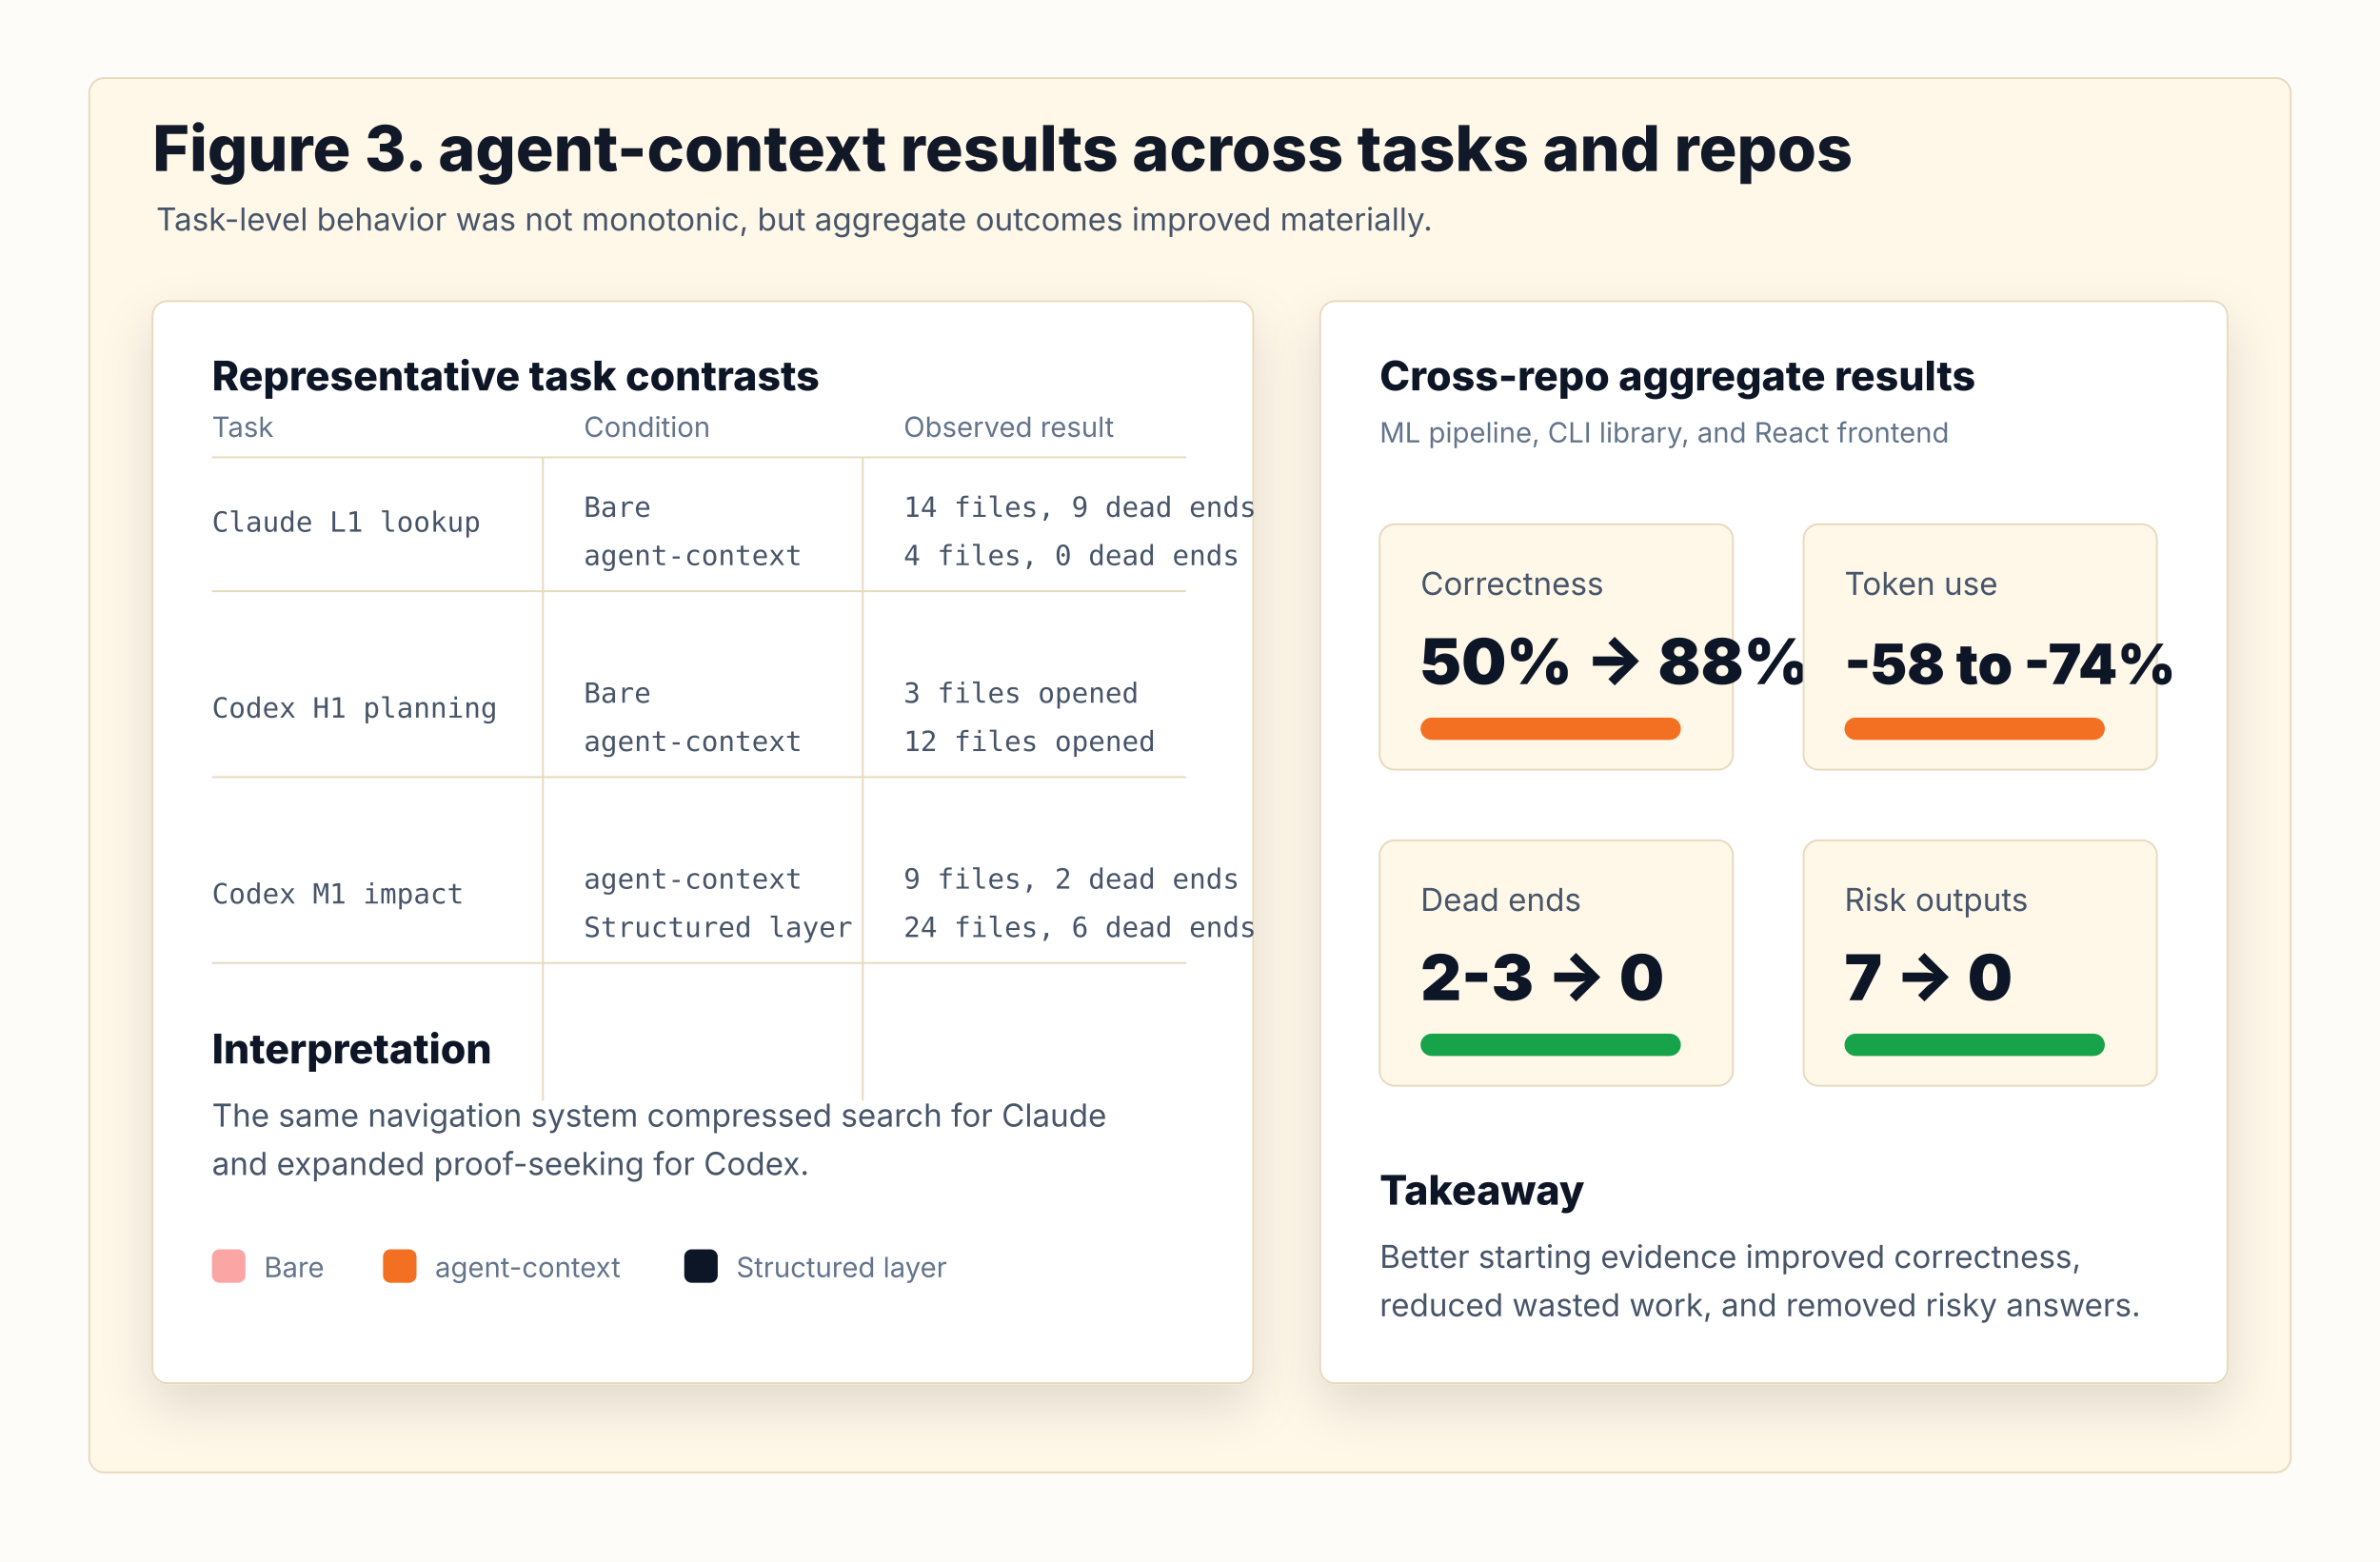
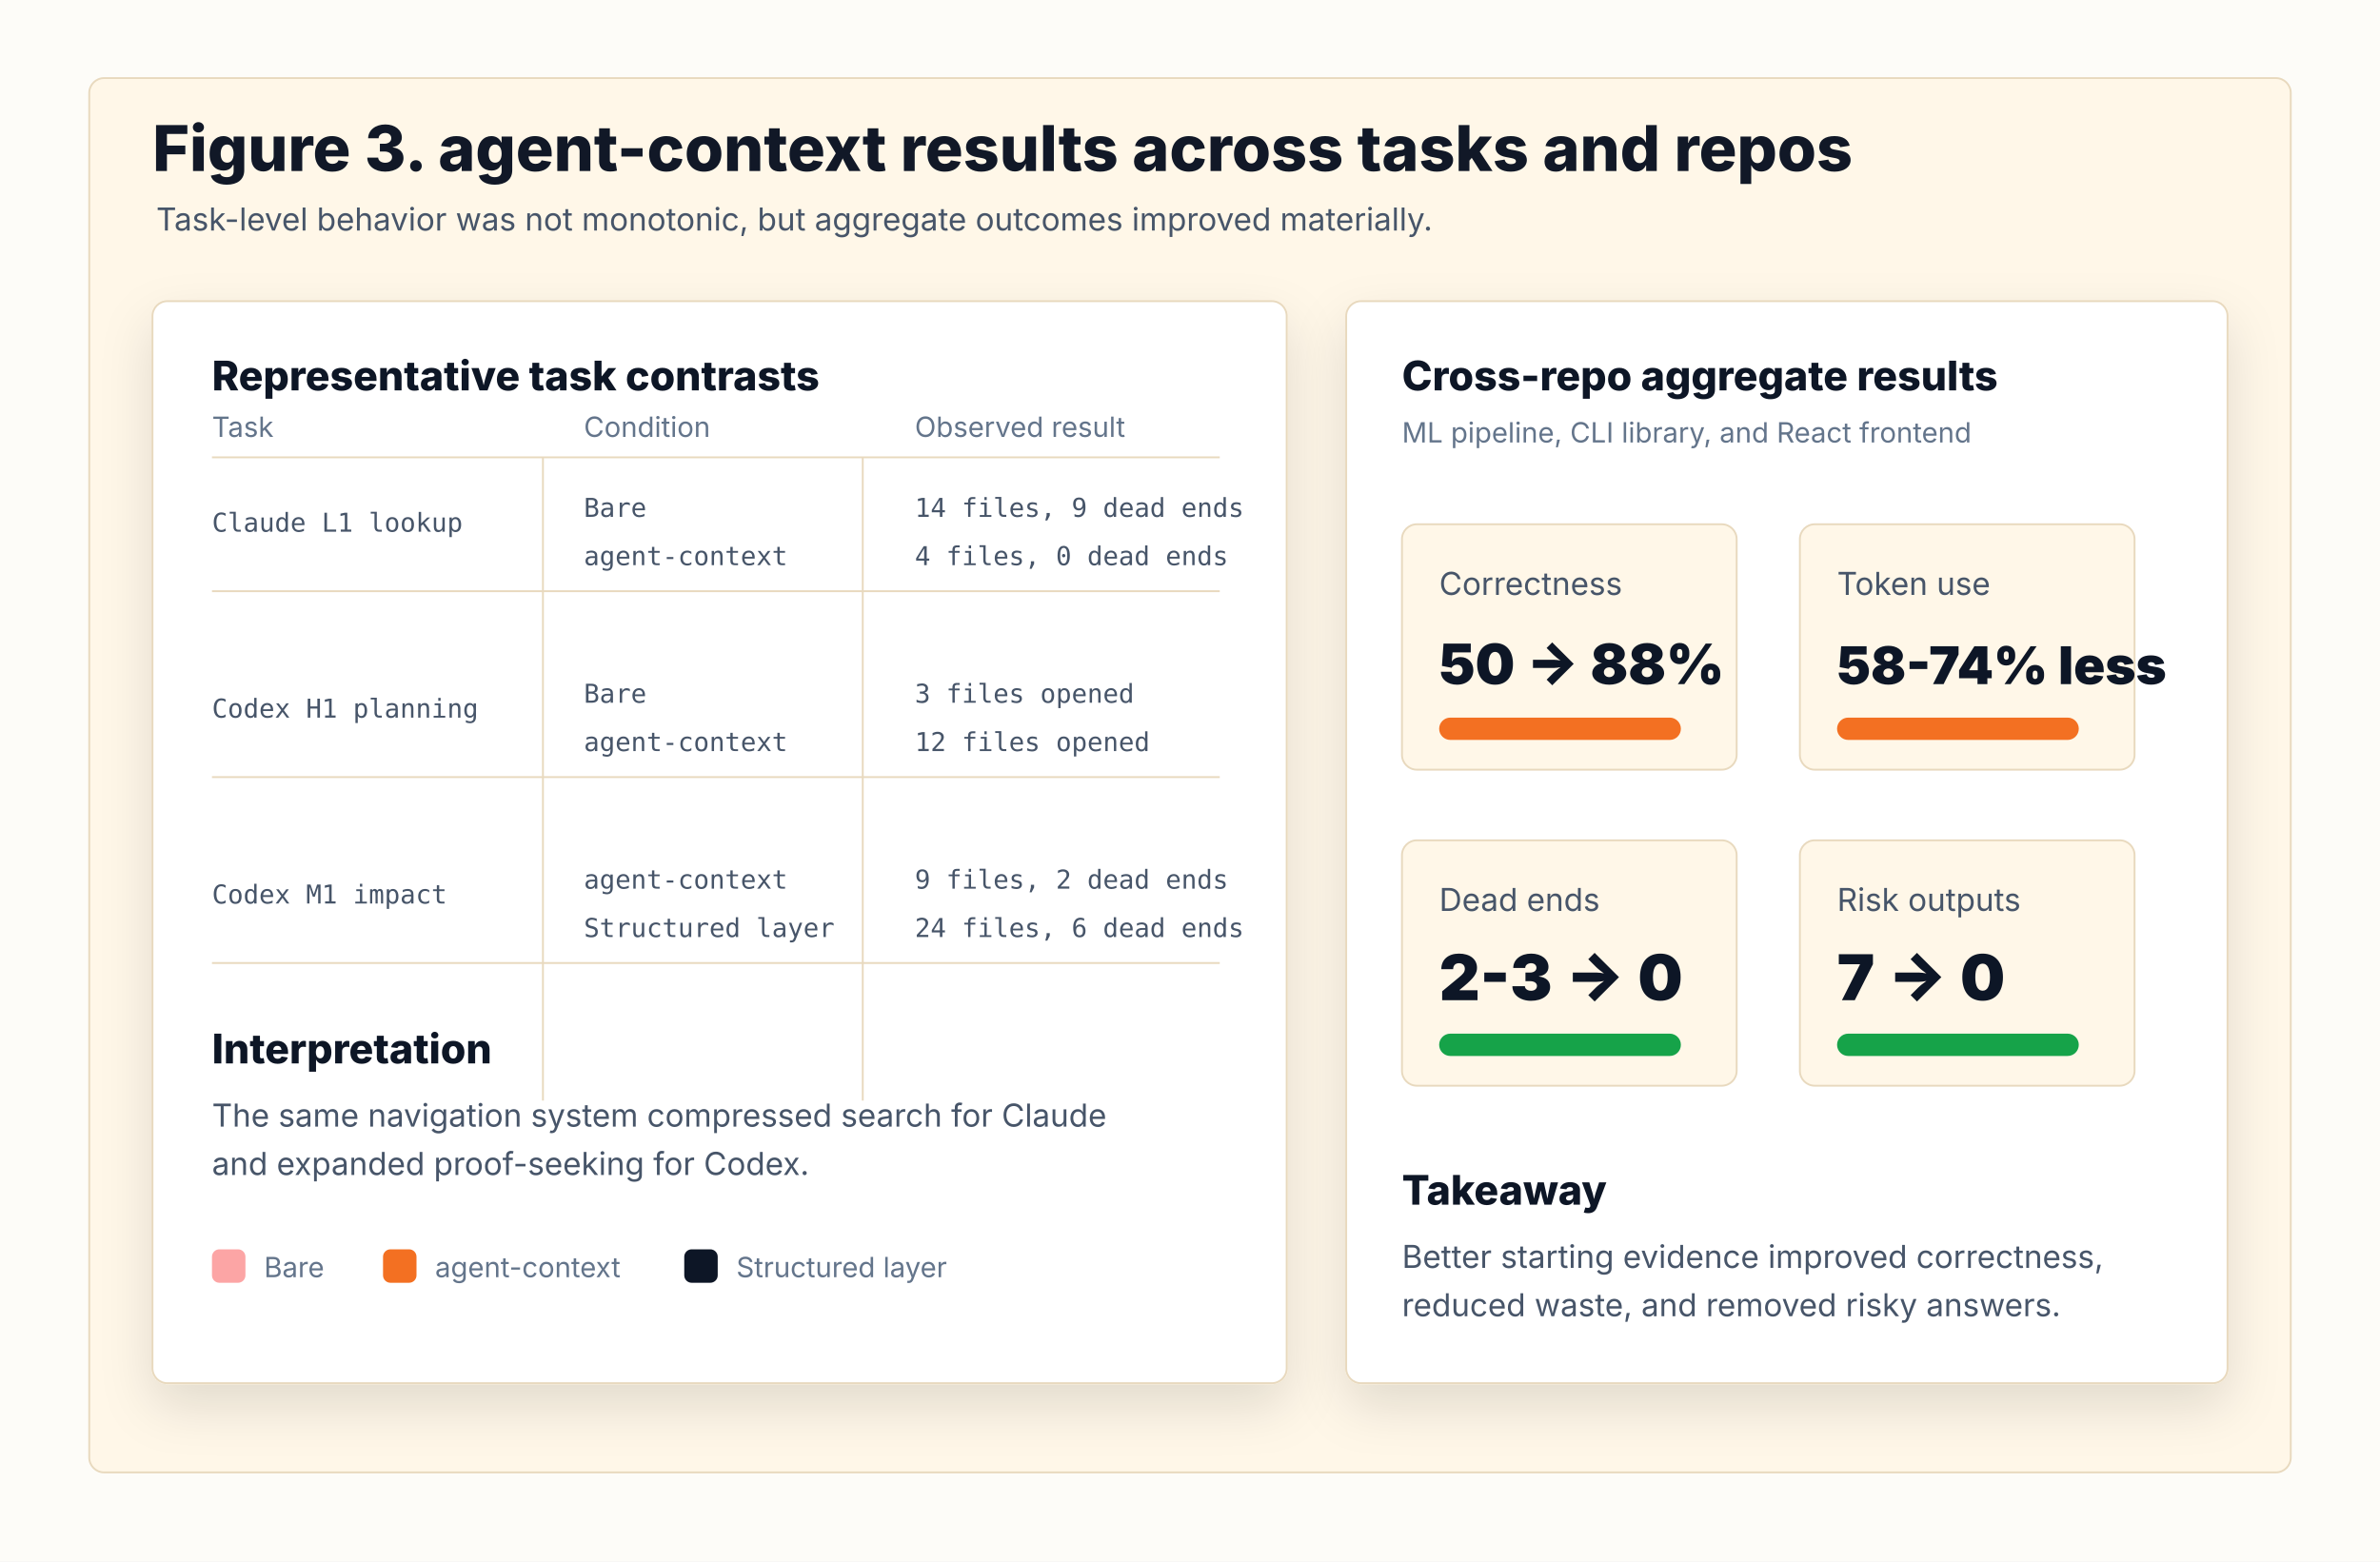
<svg xmlns="http://www.w3.org/2000/svg" width="1280" height="840" viewBox="0 0 1280 840" role="img" aria-labelledby="title desc">
  <defs>
    <filter id="shadow" x="-20%" y="-20%" width="140%" height="150%">
      <feDropShadow dx="0" dy="12" stdDeviation="14" flood-color="#111827" flood-opacity="0.12" />
    </filter>
    <style>
      .h1 { font: 800 34px Inter, Arial, sans-serif; fill: #111827; }
      .body { font: 17px Inter, Arial, sans-serif; fill: #475569; }
      .label { font: 800 22px Inter, Arial, sans-serif; fill: #111827; }
      .small { font: 15px Inter, Arial, sans-serif; fill: #64748B; }
-       .mono { font: 15px ui-monospace, SFMono-Regular, Menlo, monospace; fill: #475569; }
+       .mono { font: 14px ui-monospace, SFMono-Regular, Menlo, monospace; fill: #475569; }
      .num { font: 900 34px Inter, Arial, sans-serif; fill: #111827; }
      .grid { stroke: #E8D9BE; stroke-width: 1; }
    </style>
  </defs>
  <rect width="1280" height="840" fill="#FDFCF8" />
  <rect x="48" y="42" width="1184" height="750" rx="8" fill="#FFF7E8" stroke="#E8D9BE" />
  <text class="h1" x="82" y="92">Figure 3. agent-context results across tasks and repos</text>
  <text class="body" x="84" y="124">Task-level behavior was not monotonic, but aggregate outcomes improved materially.</text>
  <g filter="url(#shadow)">
-     <rect x="82" y="162" width="592" height="582" rx="8" fill="#FFFFFF" stroke="#E8D9BE" />
+     <rect x="82" y="162" width="610" height="582" rx="8" fill="#FFFFFF" stroke="#E8D9BE" />
    <text class="label" x="114" y="210">Representative task contrasts</text>
-     <line class="grid" x1="114" y1="246" x2="638" y2="246" />
-     <line class="grid" x1="114" y1="318" x2="638" y2="318" />
-     <line class="grid" x1="114" y1="418" x2="638" y2="418" />
-     <line class="grid" x1="114" y1="518" x2="638" y2="518" />
+     <line class="grid" x1="114" y1="246" x2="656" y2="246" />
+     <line class="grid" x1="114" y1="318" x2="656" y2="318" />
+     <line class="grid" x1="114" y1="418" x2="656" y2="418" />
+     <line class="grid" x1="114" y1="518" x2="656" y2="518" />
    <line class="grid" x1="292" y1="246" x2="292" y2="592" />
    <line class="grid" x1="464" y1="246" x2="464" y2="592" />
    <text class="small" x="114" y="235">Task</text>
    <text class="small" x="314" y="235">Condition</text>
-     <text class="small" x="486" y="235">Observed result</text>
+     <text class="small" x="492" y="235">Observed result</text>
    <text class="mono" x="114" y="286">Claude L1 lookup</text>
    <text class="mono" x="314" y="278">Bare</text>
-     <text class="mono" x="486" y="278">14 files, 9 dead ends</text>
+     <text class="mono" x="492" y="278">14 files, 9 dead ends</text>
    <text class="mono" x="314" y="304">agent-context</text>
-     <text class="mono" x="486" y="304">4 files, 0 dead ends</text>
+     <text class="mono" x="492" y="304">4 files, 0 dead ends</text>
    <text class="mono" x="114" y="386">Codex H1 planning</text>
    <text class="mono" x="314" y="378">Bare</text>
-     <text class="mono" x="486" y="378">3 files opened</text>
+     <text class="mono" x="492" y="378">3 files opened</text>
    <text class="mono" x="314" y="404">agent-context</text>
-     <text class="mono" x="486" y="404">12 files opened</text>
+     <text class="mono" x="492" y="404">12 files opened</text>
    <text class="mono" x="114" y="486">Codex M1 impact</text>
    <text class="mono" x="314" y="478">agent-context</text>
-     <text class="mono" x="486" y="478">9 files, 2 dead ends</text>
+     <text class="mono" x="492" y="478">9 files, 2 dead ends</text>
    <text class="mono" x="314" y="504">Structured layer</text>
-     <text class="mono" x="486" y="504">24 files, 6 dead ends</text>
+     <text class="mono" x="492" y="504">24 files, 6 dead ends</text>
    <text class="label" x="114" y="572">Interpretation</text>
    <text class="body" x="114" y="606">The same navigation system compressed search for Claude</text>
    <text class="body" x="114" y="632">and expanded proof-seeking for Codex.</text>
    <rect x="114" y="672" width="18" height="18" rx="4" fill="#FCA5A5" />
    <text class="small" x="142" y="687">Bare</text>
    <rect x="206" y="672" width="18" height="18" rx="4" fill="#F37021" />
    <text class="small" x="234" y="687">agent-context</text>
    <rect x="368" y="672" width="18" height="18" rx="4" fill="#111827" />
    <text class="small" x="396" y="687">Structured layer</text>
  </g>
  <g filter="url(#shadow)">
-     <rect x="710" y="162" width="488" height="582" rx="8" fill="#FFFFFF" stroke="#E8D9BE" />
-     <text class="label" x="742" y="210">Cross-repo aggregate results</text>
-     <text class="small" x="742" y="238">ML pipeline, CLI library, and React frontend</text>
-     <rect x="742" y="282" width="190" height="132" rx="8" fill="#FFF7E8" stroke="#E8D9BE" />
-     <text class="body" x="764" y="320">Correctness</text>
-     <text class="num" x="764" y="368">50% -&gt; 88%</text>
-     <rect x="764" y="386" width="140" height="12" rx="6" fill="#F37021" />
-     <rect x="970" y="282" width="190" height="132" rx="8" fill="#FFF7E8" stroke="#E8D9BE" />
-     <text class="body" x="992" y="320">Token use</text>
-     <text x="992" y="368" font-family="Inter, Arial, sans-serif" font-size="30" font-weight="900" fill="#111827">-58 to -74%</text>
-     <rect x="992" y="386" width="140" height="12" rx="6" fill="#F37021" />
-     <rect x="742" y="452" width="190" height="132" rx="8" fill="#FFF7E8" stroke="#E8D9BE" />
-     <text class="body" x="764" y="490">Dead ends</text>
-     <text class="num" x="764" y="538">2-3 -&gt; 0</text>
-     <rect x="764" y="556" width="140" height="12" rx="6" fill="#16A34A" />
-     <rect x="970" y="452" width="190" height="132" rx="8" fill="#FFF7E8" stroke="#E8D9BE" />
-     <text class="body" x="992" y="490">Risk outputs</text>
-     <text class="num" x="992" y="538">7 -&gt; 0</text>
-     <rect x="992" y="556" width="140" height="12" rx="6" fill="#16A34A" />
-     <text class="label" x="742" y="648">Takeaway</text>
-     <text class="body" x="742" y="682">Better starting evidence improved correctness,</text>
-     <text class="body" x="742" y="708">reduced wasted work, and removed risky answers.</text>
+     <rect x="724" y="162" width="474" height="582" rx="8" fill="#FFFFFF" stroke="#E8D9BE" />
+     <text class="label" x="754" y="210">Cross-repo aggregate results</text>
+     <text class="small" x="754" y="238">ML pipeline, CLI library, and React frontend</text>
+     <rect x="754" y="282" width="180" height="132" rx="8" fill="#FFF7E8" stroke="#E8D9BE" />
+     <text class="body" x="774" y="320">Correctness</text>
+     <text x="774" y="368" font-family="Inter, Arial, sans-serif" font-size="30" font-weight="900" fill="#111827">50 -&gt; 88%</text>
+     <rect x="774" y="386" width="130" height="12" rx="6" fill="#F37021" />
+     <rect x="968" y="282" width="180" height="132" rx="8" fill="#FFF7E8" stroke="#E8D9BE" />
+     <text class="body" x="988" y="320">Token use</text>
+     <text x="988" y="368" font-family="Inter, Arial, sans-serif" font-size="28" font-weight="900" fill="#111827">58-74% less</text>
+     <rect x="988" y="386" width="130" height="12" rx="6" fill="#F37021" />
+     <rect x="754" y="452" width="180" height="132" rx="8" fill="#FFF7E8" stroke="#E8D9BE" />
+     <text class="body" x="774" y="490">Dead ends</text>
+     <text class="num" x="774" y="538">2-3 -&gt; 0</text>
+     <rect x="774" y="556" width="130" height="12" rx="6" fill="#16A34A" />
+     <rect x="968" y="452" width="180" height="132" rx="8" fill="#FFF7E8" stroke="#E8D9BE" />
+     <text class="body" x="988" y="490">Risk outputs</text>
+     <text class="num" x="988" y="538">7 -&gt; 0</text>
+     <rect x="988" y="556" width="130" height="12" rx="6" fill="#16A34A" />
+     <text class="label" x="754" y="648">Takeaway</text>
+     <text class="body" x="754" y="682">Better starting evidence improved correctness,</text>
+     <text class="body" x="754" y="708">reduced waste, and removed risky answers.</text>
  </g>
</svg>
